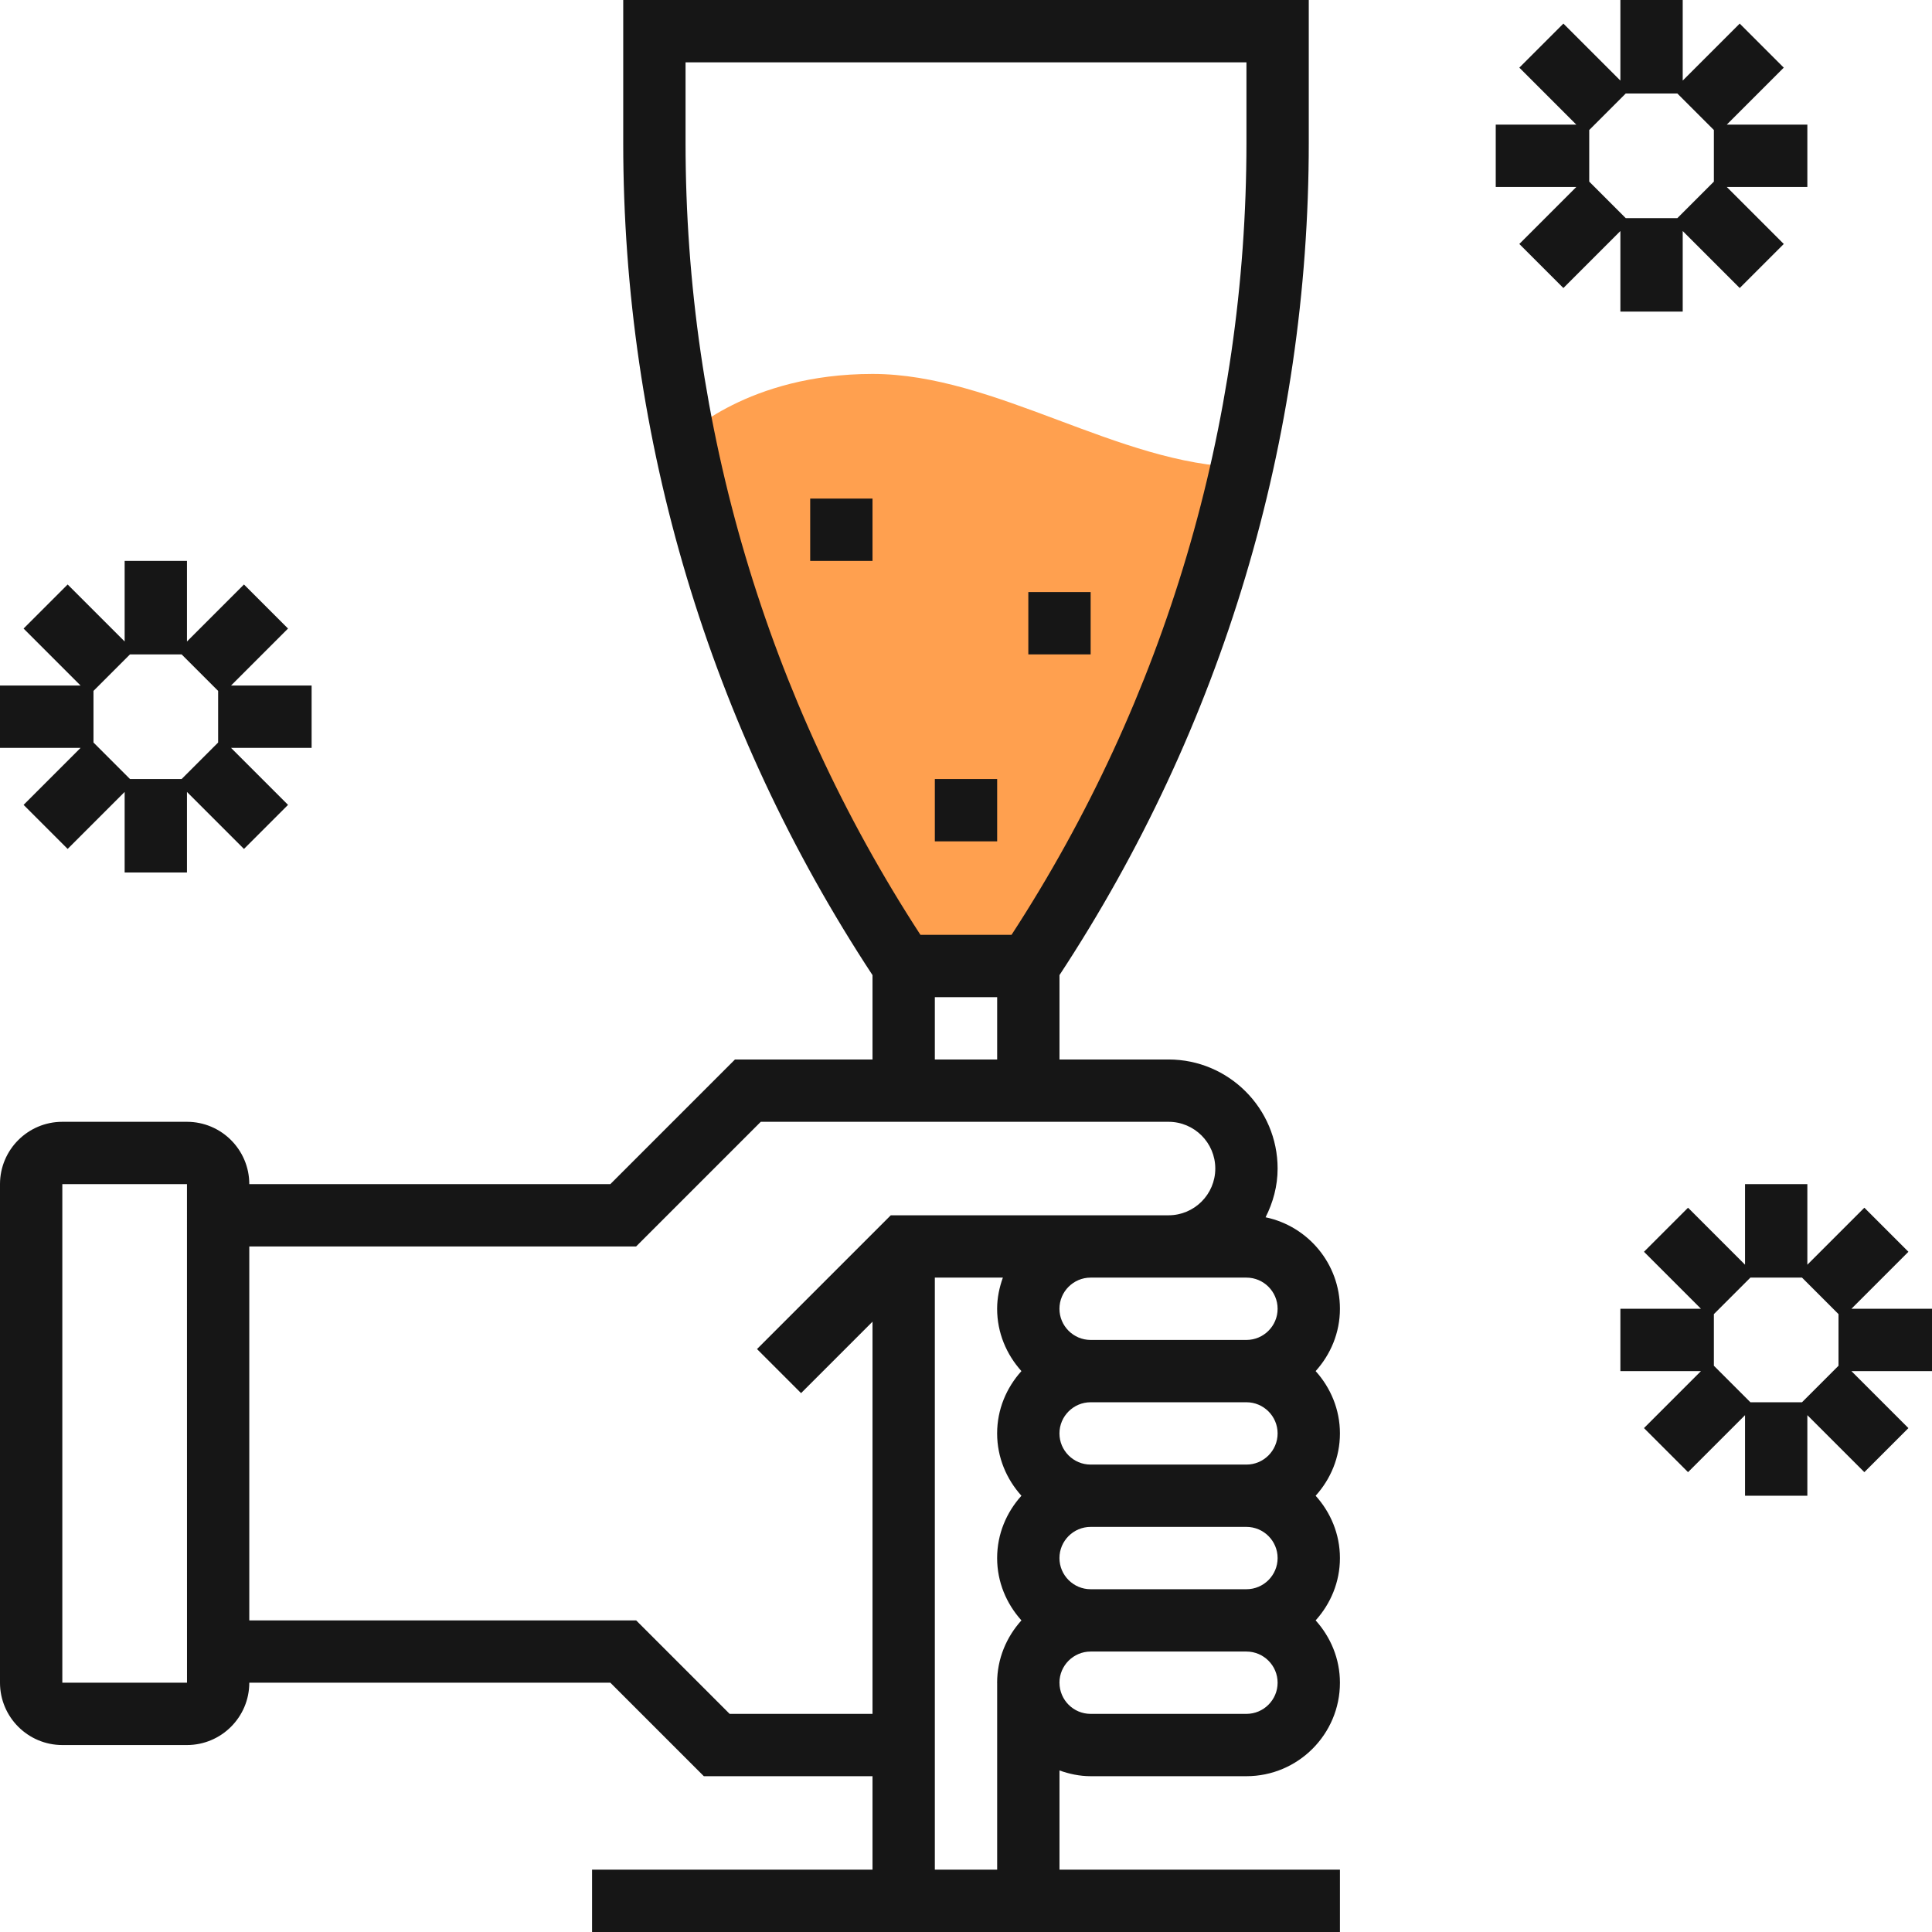
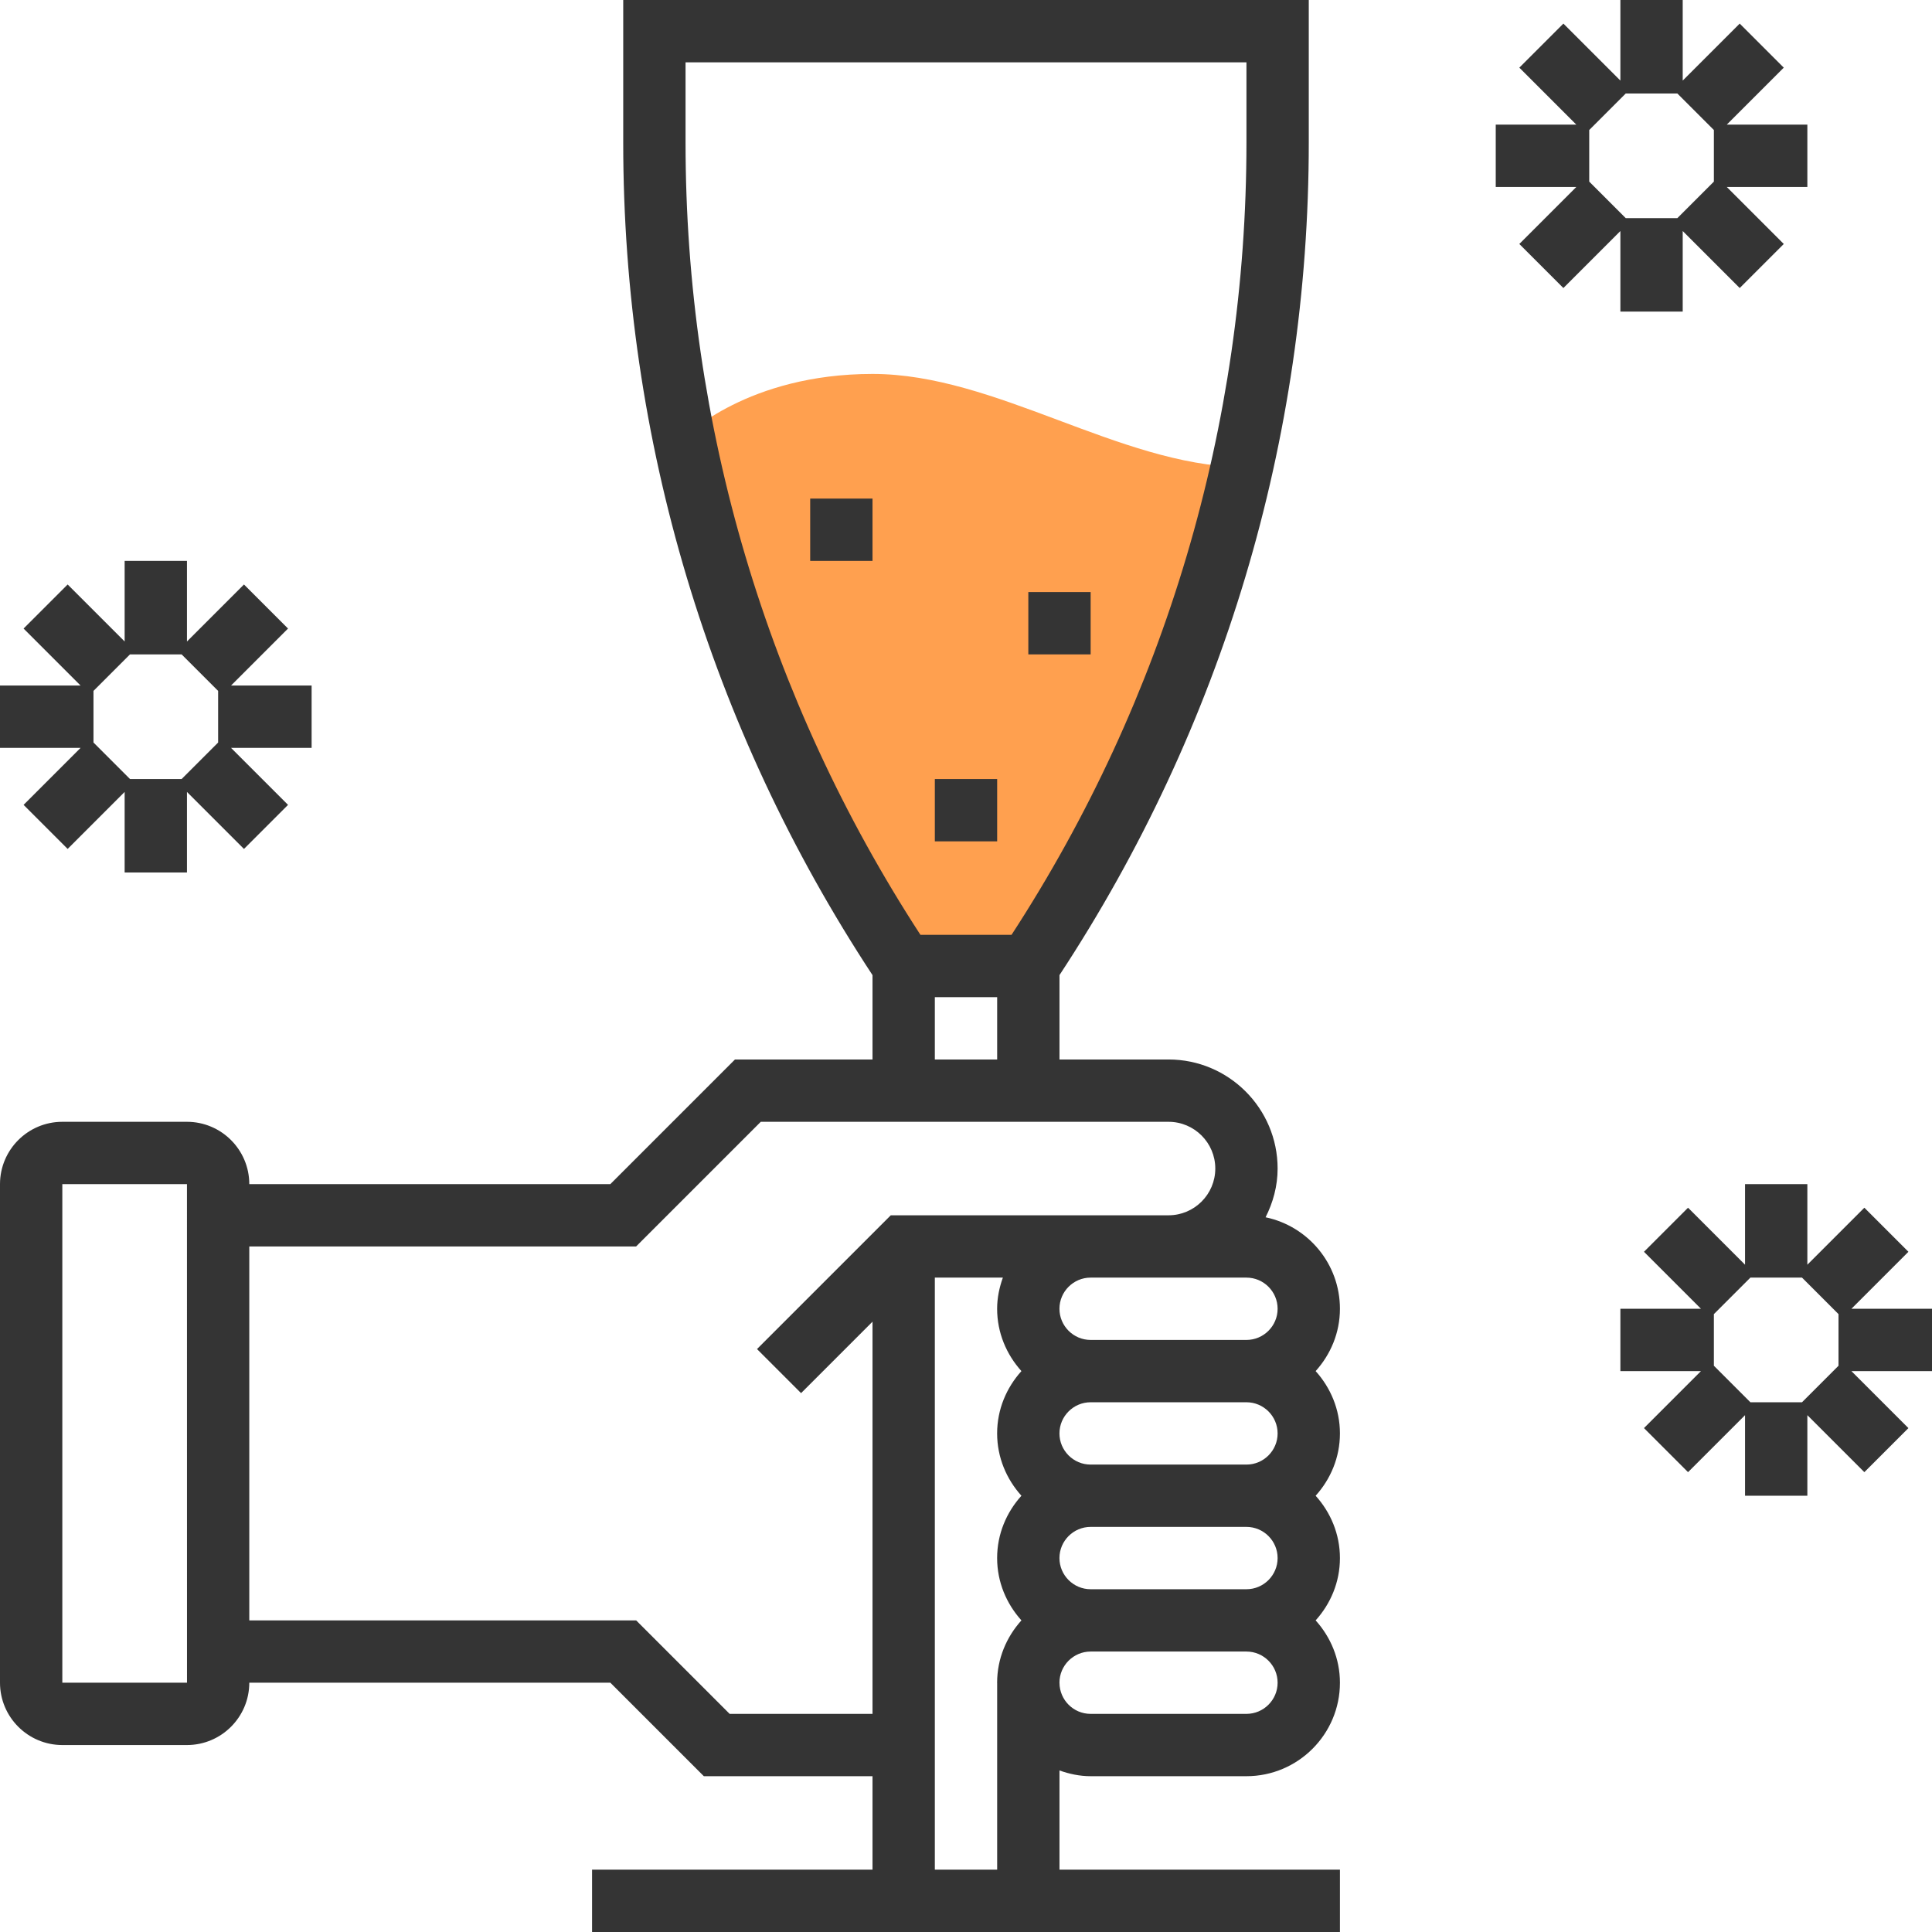
<svg xmlns="http://www.w3.org/2000/svg" height="512px" viewBox="0 0 496 496" width="512px" class="">
  <g>
    <path d="m224 96c-32 0-48 16-48 16h-.406c9.75 48.336 28.789 94.574 56.406 136h32c26.105-39.152 44.594-82.602 54.777-128.055-31.594-.594-63.184-23.945-94.777-23.945zm0 0" fill="#f0bc5e" data-original="#F0BC5E" class="active-path" style="fill:#FFA04F" data-old_color="#A37147" />
-     <path d="m324.91 312.512c1.914-3.785 3.09-7.992 3.09-12.512 0-15.441-12.559-28-28-28h-28v-21.664c41.855-63.656 64-137.488 64-213.719v-36.617h-176v36.625c0 76.23 22.145 150.062 64 213.719v21.656h-35.312l-32 32h-92.688c0-8.824-7.176-16-16-16h-32c-8.824 0-16 7.176-16 16v128c0 8.824 7.176 16 16 16h32c8.824 0 16-7.176 16-16h92.695l24 24h43.305v24h-72v16h192v-16h-72v-25.473c2.512.898 5.176 1.473 7.992 1.473h40.008c13.23 0 24-10.77 24-24 0-6.168-2.406-11.742-6.238-16 3.84-4.258 6.238-9.832 6.238-16s-2.406-11.742-6.238-16c3.84-4.258 6.238-9.832 6.238-16s-2.406-11.742-6.238-16c3.84-4.258 6.238-9.832 6.238-16 0-11.551-8.199-21.215-19.09-23.488zm3.09 23.488c0 4.406-3.594 8-8 8h-40.008c-4.406 0-8-3.594-8-8s3.594-8 8-8h40.008c4.406 0 8 3.594 8 8zm0 32c0 4.406-3.594 8-8 8h-40.008c-4.406 0-8-3.594-8-8s3.594-8 8-8h40.008c4.406 0 8 3.594 8 8zm0 32c0 4.406-3.594 8-8 8h-40.008c-4.406 0-8-3.594-8-8s3.594-8 8-8h40.008c4.406 0 8 3.594 8 8zm-152-384h144v20.625c0 72.473-20.84 142.695-60.312 203.375h-23.383c-39.465-60.68-60.305-130.902-60.305-203.375zm64 240h16v16h-16zm-224 176v-128h32l.008 128zm171.32 8-24-24h-99.32v-96h99.312l32-32h104.688c6.617 0 12 5.383 12 12s-5.383 12-12 12h-71.312l-34.344 34.344 11.312 11.312 18.344-18.344v100.688zm52.68 40v-152h17.465c-.898 2.512-1.473 5.184-1.473 8 0 6.168 2.406 11.742 6.238 16-3.84 4.258-6.238 9.832-6.238 16s2.406 11.742 6.238 16c-3.84 4.258-6.238 9.832-6.238 16s2.406 11.742 6.238 16c-3.84 4.258-6.238 9.832-6.238 16 0 .023.008.047.008.078v47.922zm80-40h-40.008c-4.398 0-7.969-3.566-7.992-7.961v-.039h-.008c0-4.406 3.594-8 8-8h40.008c4.406 0 8 3.594 8 8s-3.594 8-8 8zm0 0" data-original="#000000" class="" style="fill:#161616" data-old_color="#000000" />
-     <path d="m208 128h16v16h-16zm0 0" data-original="#000000" class="" style="fill:#161616" data-old_color="#000000" />
-     <path d="m264 152h16v16h-16zm0 0" data-original="#000000" class="" style="fill:#161616" data-old_color="#000000" />
-     <path d="m240 200h16v16h-16zm0 0" data-original="#000000" class="" style="fill:#161616" data-old_color="#000000" />
-     <path d="m416 80h16v-20.688l14.633 14.633 11.312-11.312-14.633-14.633h20.688v-16h-20.688l14.633-14.633-11.312-11.312-14.633 14.633v-20.688h-16v20.688l-14.633-14.633-11.312 11.312 14.633 14.633h-20.688v16h20.688l-14.633 14.633 11.312 11.312 14.633-14.633zm1.375-24-9.375-9.375v-13.25l9.375-9.375h13.25l9.375 9.375v13.25l-9.375 9.375zm0 0" data-original="#000000" class="" style="fill:#161616" data-old_color="#000000" />
-     <path d="m6.055 206.633 11.312 11.312 14.633-14.633v20.688h16v-20.688l14.633 14.633 11.312-11.312-14.633-14.633h20.688v-16h-20.688l14.633-14.633-11.312-11.312-14.633 14.633v-20.688h-16v20.688l-14.633-14.633-11.312 11.312 14.633 14.633h-20.688v16h20.688zm17.945-16.008v-13.25l9.375-9.375h13.25l9.375 9.375v13.25l-9.375 9.375h-13.25zm0 0" data-original="#000000" class="" style="fill:#161616" data-old_color="#000000" />
-     <path d="m496 336h-20.688l14.633-14.633-11.312-11.312-14.633 14.633v-20.688h-16v20.688l-14.633-14.633-11.312 11.312 14.633 14.633h-20.688v16h20.688l-14.633 14.633 11.312 11.312 14.633-14.633v20.688h16v-20.688l14.633 14.633 11.312-11.312-14.633-14.633h20.688zm-24 1.375v13.25l-9.375 9.375h-13.25l-9.375-9.375v-13.25l9.375-9.375h13.25zm0 0" data-original="#000000" class="" style="fill:#161616" data-old_color="#000000" />
+     <path d="m324.91 312.512c1.914-3.785 3.09-7.992 3.09-12.512 0-15.441-12.559-28-28-28h-28v-21.664c41.855-63.656 64-137.488 64-213.719v-36.617h-176v36.625c0 76.23 22.145 150.062 64 213.719v21.656h-35.312l-32 32h-92.688c0-8.824-7.176-16-16-16h-32c-8.824 0-16 7.176-16 16v128c0 8.824 7.176 16 16 16h32c8.824 0 16-7.176 16-16h92.695l24 24h43.305v24h-72v16h192v-16h-72v-25.473c2.512.898 5.176 1.473 7.992 1.473h40.008c13.23 0 24-10.77 24-24 0-6.168-2.406-11.742-6.238-16 3.84-4.258 6.238-9.832 6.238-16s-2.406-11.742-6.238-16c3.84-4.258 6.238-9.832 6.238-16s-2.406-11.742-6.238-16c3.84-4.258 6.238-9.832 6.238-16 0-11.551-8.199-21.215-19.09-23.488zm3.09 23.488c0 4.406-3.594 8-8 8h-40.008c-4.406 0-8-3.594-8-8s3.594-8 8-8h40.008c4.406 0 8 3.594 8 8zm0 32c0 4.406-3.594 8-8 8h-40.008c-4.406 0-8-3.594-8-8s3.594-8 8-8h40.008c4.406 0 8 3.594 8 8zm0 32c0 4.406-3.594 8-8 8h-40.008c-4.406 0-8-3.594-8-8s3.594-8 8-8h40.008c4.406 0 8 3.594 8 8zm-152-384h144v20.625c0 72.473-20.84 142.695-60.312 203.375h-23.383c-39.465-60.68-60.305-130.902-60.305-203.375zm64 240h16v16h-16zm-224 176v-128h32l.008 128zm171.32 8-24-24h-99.32v-96h99.312l32-32h104.688c6.617 0 12 5.383 12 12s-5.383 12-12 12h-71.312l-34.344 34.344 11.312 11.312 18.344-18.344v100.688zm52.68 40v-152h17.465c-.898 2.512-1.473 5.184-1.473 8 0 6.168 2.406 11.742 6.238 16-3.84 4.258-6.238 9.832-6.238 16s2.406 11.742 6.238 16c-3.84 4.258-6.238 9.832-6.238 16s2.406 11.742 6.238 16c-3.84 4.258-6.238 9.832-6.238 16 0 .023.008.047.008.078v47.922zm80-40h-40.008c-4.398 0-7.969-3.566-7.992-7.961v-.039h-.008c0-4.406 3.594-8 8-8h40.008c4.406 0 8 3.594 8 8s-3.594 8-8 8zm0 0" data-original="#000000" class="" style="fill:#343434" data-old_color="#000000" />
+     <path d="m208 128h16v16h-16zm0 0" data-original="#000000" class="" style="fill:#343434" data-old_color="#000000" />
+     <path d="m264 152h16v16h-16zm0 0" data-original="#000000" class="" style="fill:#343434" data-old_color="#000000" />
+     <path d="m240 200h16v16h-16zm0 0" data-original="#000000" class="" style="fill:#343434" data-old_color="#000000" />
+     <path d="m416 80h16v-20.688l14.633 14.633 11.312-11.312-14.633-14.633h20.688v-16h-20.688l14.633-14.633-11.312-11.312-14.633 14.633v-20.688h-16v20.688l-14.633-14.633-11.312 11.312 14.633 14.633h-20.688v16h20.688l-14.633 14.633 11.312 11.312 14.633-14.633zm1.375-24-9.375-9.375v-13.25l9.375-9.375h13.25l9.375 9.375v13.25l-9.375 9.375zm0 0" data-original="#000000" class="" style="fill:#343434" data-old_color="#000000" />
+     <path d="m6.055 206.633 11.312 11.312 14.633-14.633v20.688h16v-20.688l14.633 14.633 11.312-11.312-14.633-14.633h20.688v-16h-20.688l14.633-14.633-11.312-11.312-14.633 14.633v-20.688h-16v20.688l-14.633-14.633-11.312 11.312 14.633 14.633h-20.688v16h20.688zm17.945-16.008v-13.25l9.375-9.375h13.25l9.375 9.375v13.25l-9.375 9.375h-13.25zm0 0" data-original="#000000" class="" style="fill:#343434" data-old_color="#000000" />
+     <path d="m496 336h-20.688l14.633-14.633-11.312-11.312-14.633 14.633v-20.688h-16v20.688l-14.633-14.633-11.312 11.312 14.633 14.633h-20.688v16h20.688l-14.633 14.633 11.312 11.312 14.633-14.633v20.688h16v-20.688l14.633 14.633 11.312-11.312-14.633-14.633h20.688zm-24 1.375v13.25l-9.375 9.375h-13.25l-9.375-9.375v-13.25l9.375-9.375h13.25zm0 0" data-original="#000000" class="" style="fill:#343434" data-old_color="#000000" />
  </g>
</svg>
